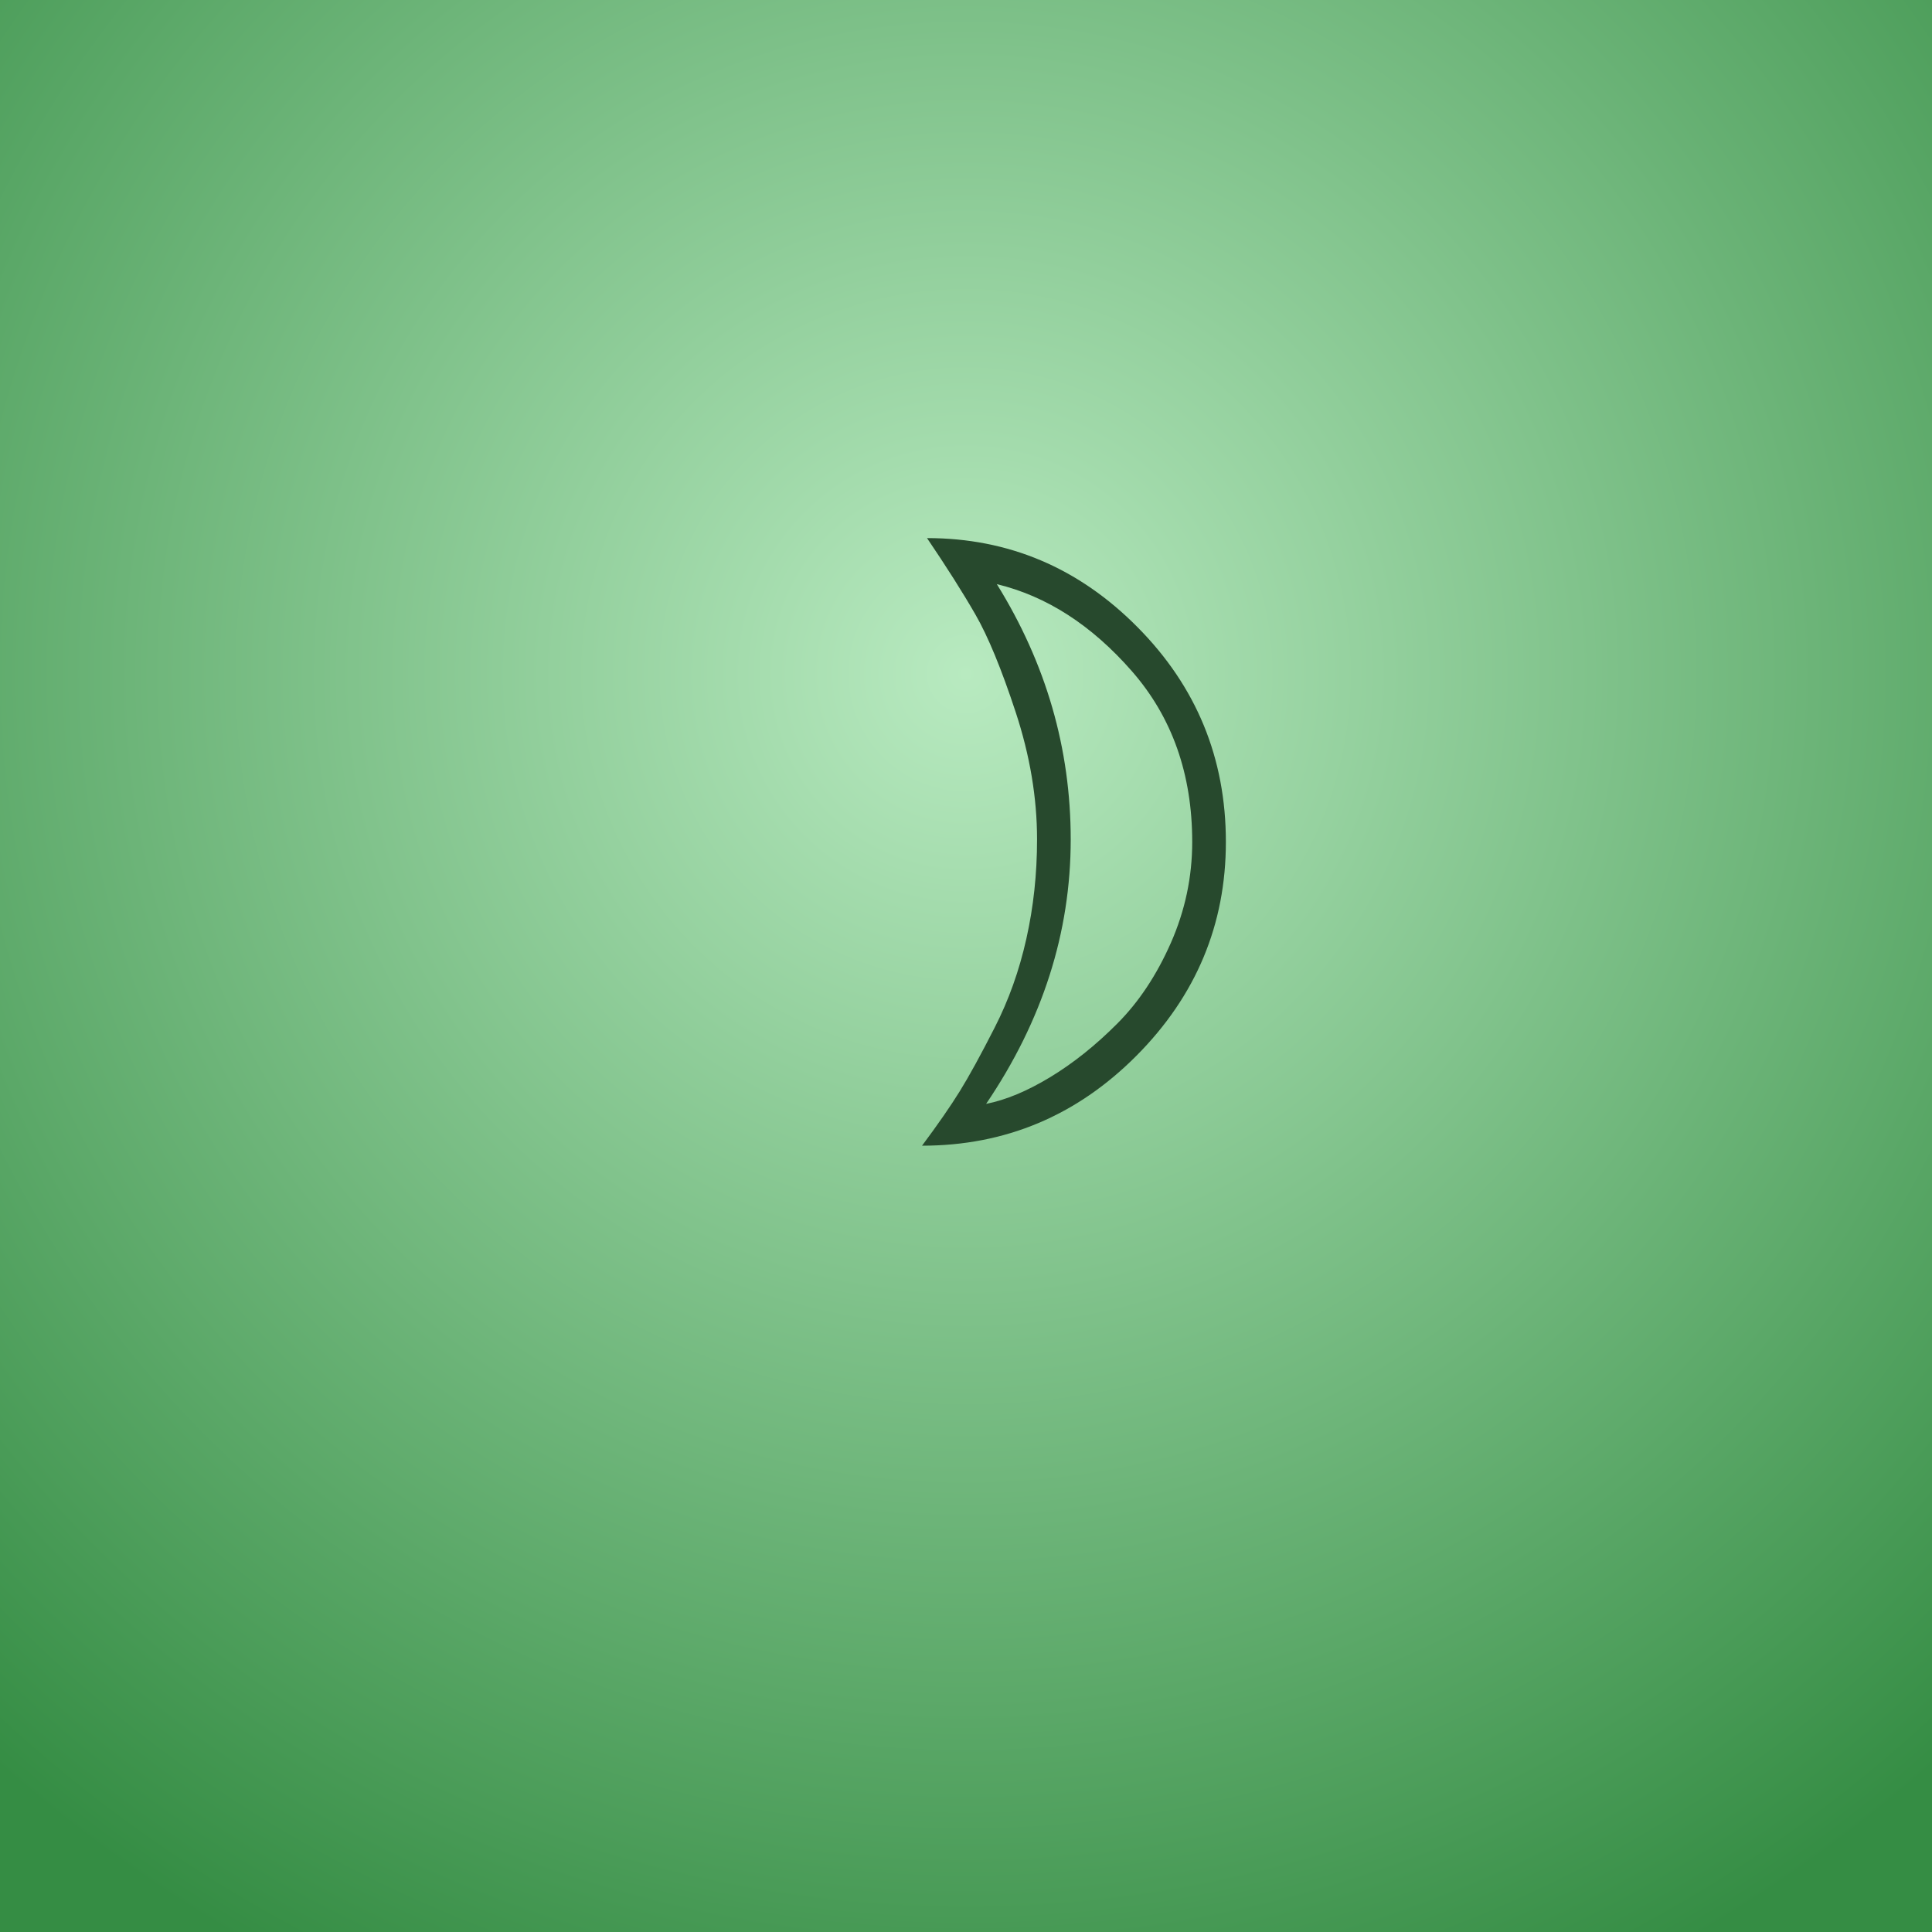
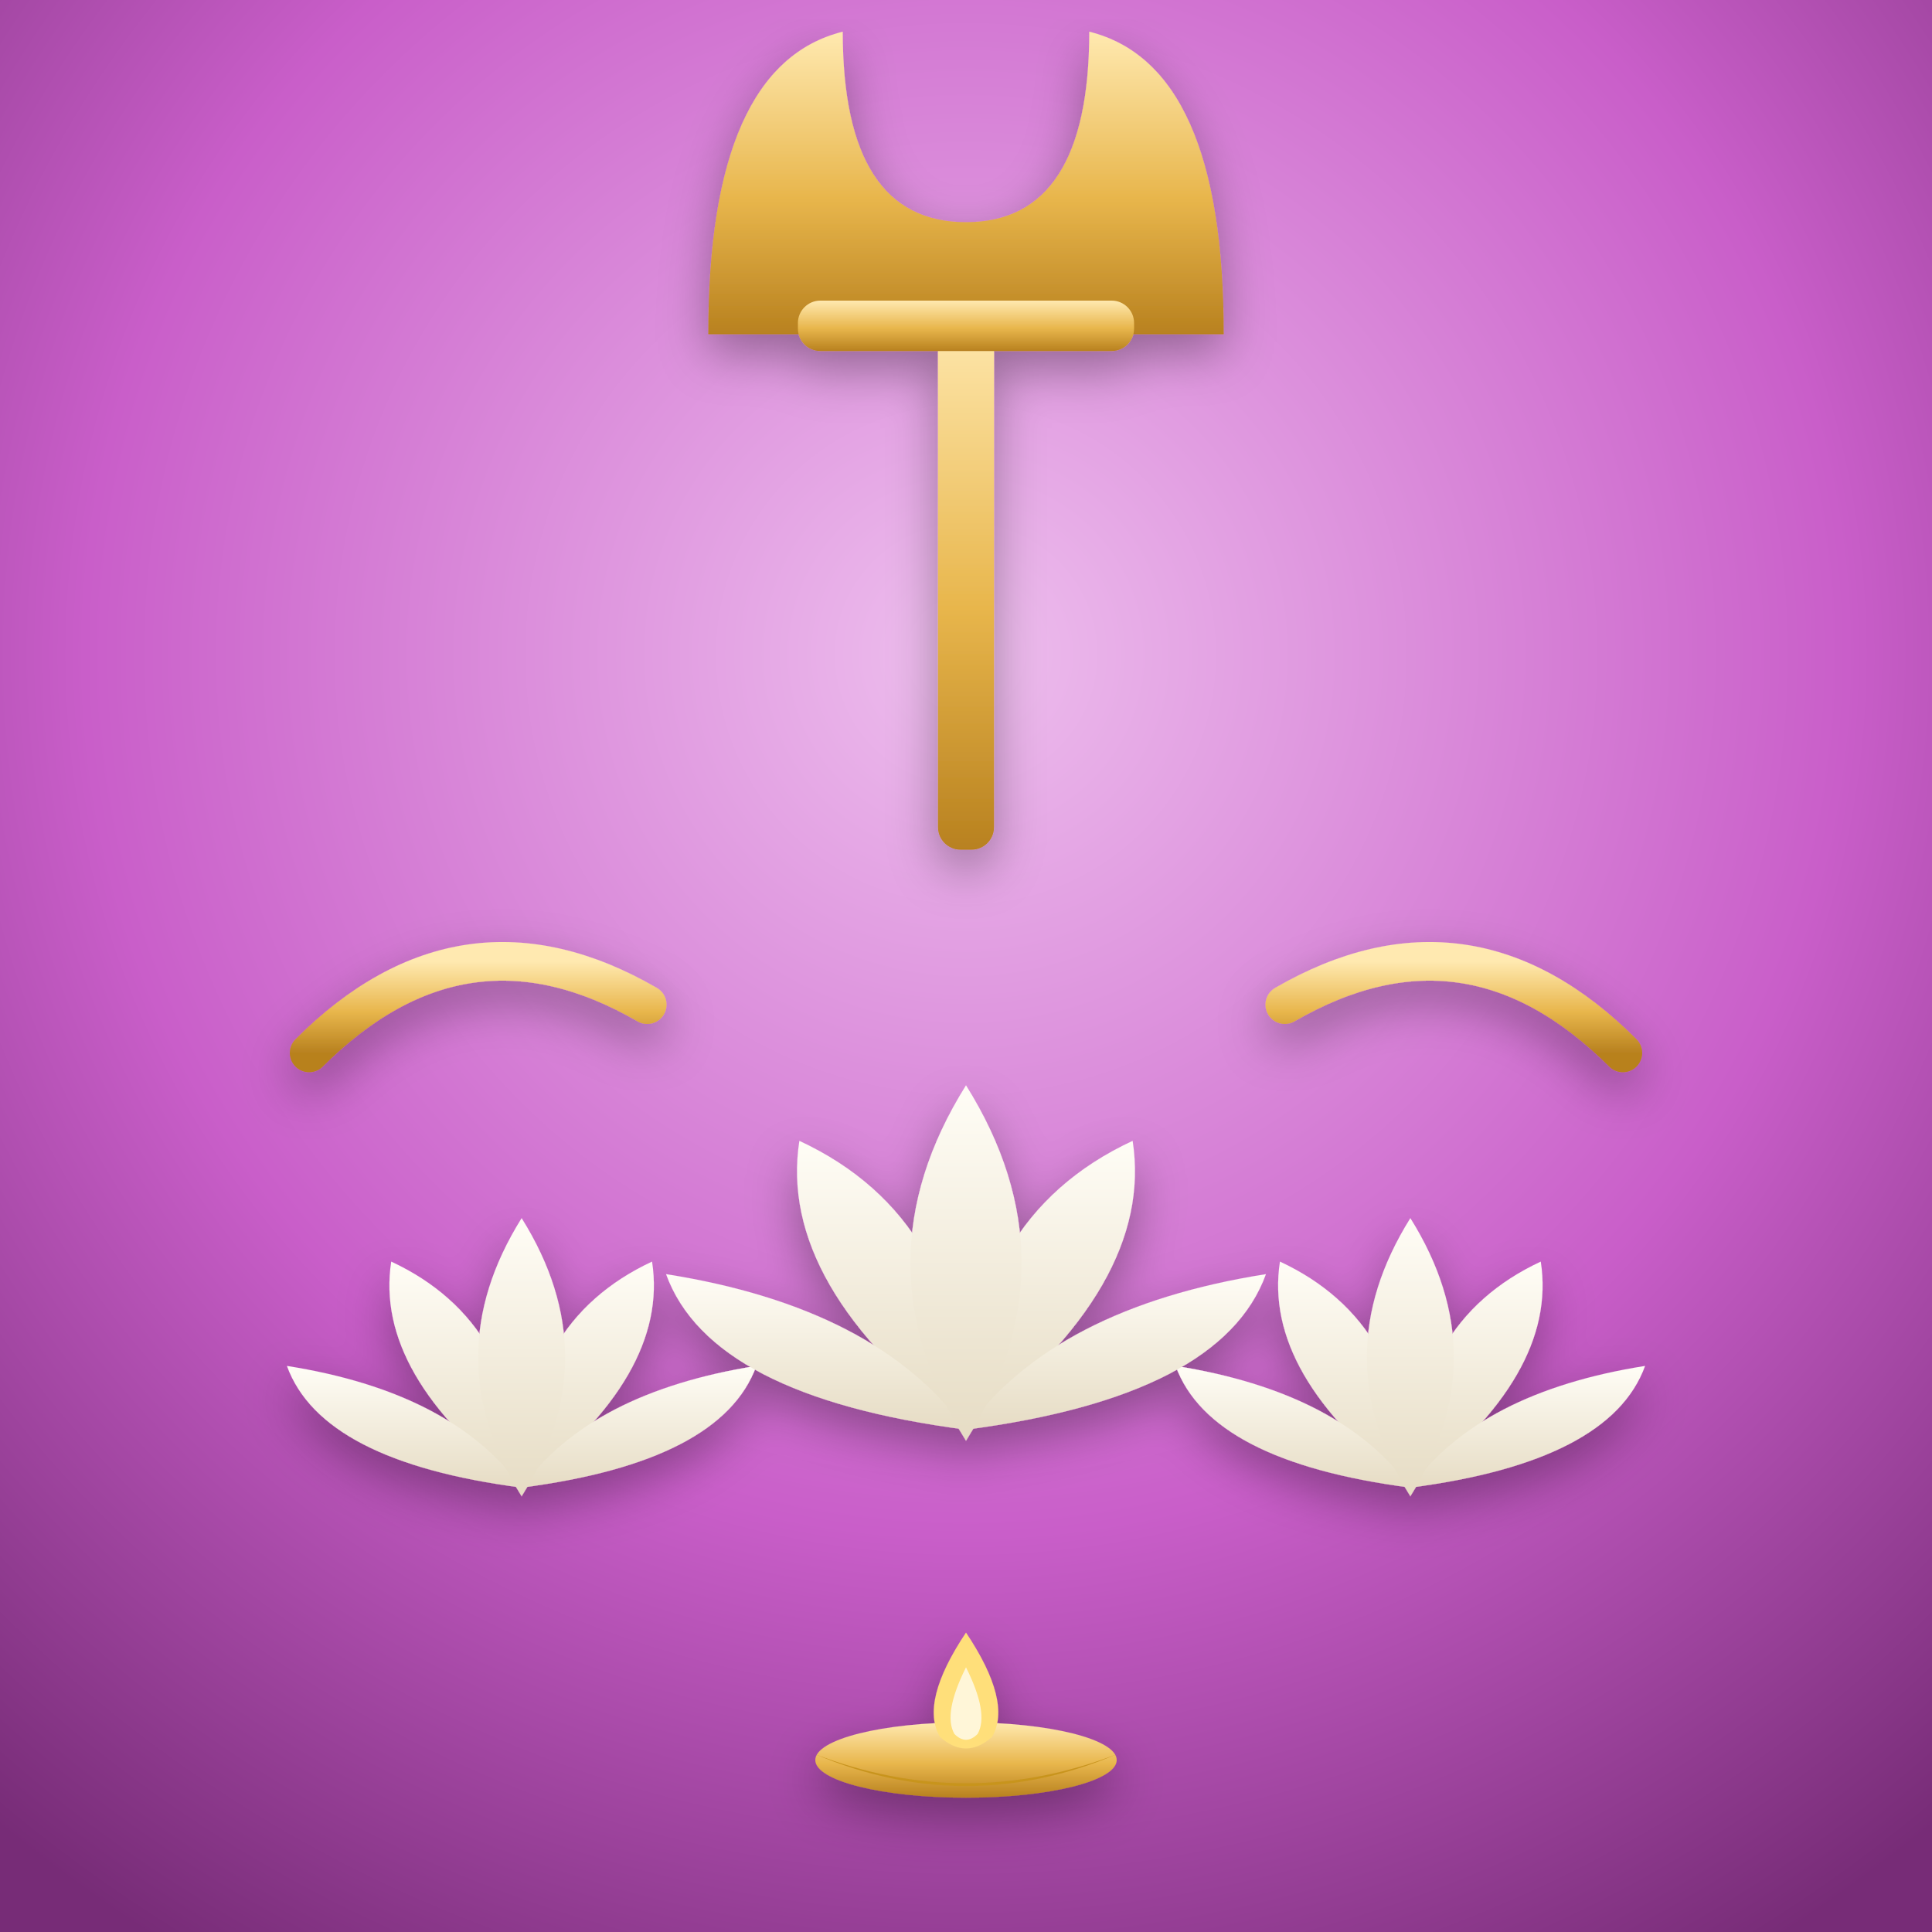
- <svg xmlns="http://www.w3.org/2000/svg" width="400" height="400" viewBox="0 0 400 400">
+ <svg xmlns="http://www.w3.org/2000/svg" width="400" height="400" viewBox="0 0 400 400" role="img" aria-label="Parvathi">
  <defs>
-     <radialGradient id="g" cx="50%" cy="35%" r="75%">
-       <stop offset="0%" stop-color="hsl(130,55%,82%)" />
-       <stop offset="100%" stop-color="hsl(130,45%,38%)" />
+     <radialGradient id="bg" cx="50%" cy="34%" r="78%">
+       <stop offset="0%" stop-color="hsl(300,58%,84%)" />
+       <stop offset="58%" stop-color="hsl(300,50%,58%)" />
+       <stop offset="100%" stop-color="hsl(300,46%,32%)" />
    </radialGradient>
+     <linearGradient id="gold" x1="0" y1="0" x2="0" y2="1">
+       <stop offset="0%" stop-color="#ffe9b0" />
+       <stop offset="55%" stop-color="#e8b64c" />
+       <stop offset="100%" stop-color="#b8811f" />
+     </linearGradient>
+     <linearGradient id="pale" x1="0" y1="0" x2="0" y2="1">
+       <stop offset="0%" stop-color="#fffdf6" />
+       <stop offset="100%" stop-color="#e6dcc4" />
+     </linearGradient>
+     <filter id="soft" x="-25%" y="-25%" width="150%" height="150%">
+       <feDropShadow dx="0" dy="4" stdDeviation="5" flood-color="#000" flood-opacity=".33" />
+     </filter>
  </defs>
-   <rect width="400" height="400" fill="url(#g)" />
-   <text x="200" y="235" font-family="Georgia,serif" font-size="170" fill="hsl(130,30%,22%)" text-anchor="middle">☽</text>
+   <rect width="400" height="400" fill="url(#bg)" />
+   <g filter="url(#soft)">
+     <g transform="translate(200 200)">
+       <g transform="translate(0 -96) scale(1.16)" fill="url(#gold)">
+         <rect x="-5" y="-34" width="10" height="96" rx="4" />
+         <path d="M-46 -30 Q-46 -78 -22 -84 Q-22 -50 0 -50 Q22 -50 22 -84 Q46 -78 46 -30 Z" />
+         <rect x="-30" y="-36" width="60" height="9" rx="4" />
+       </g>
+       <g fill="none" stroke="url(#gold)" stroke-width="8" stroke-linecap="round">
+         <path d="M-136 18 Q-104 -14 -66 8" />
+         <path d="M136 18 Q104 -14 66 8" />
+       </g>
+       <g transform="translate(-92 108) scale(0.9)" fill="url(#pale)">
+         <path d="M0 0 Q-34 -26 -30 -52 Q0 -38 0 0Z" />
+         <path d="M0 0 Q34 -26 30 -52 Q0 -38 0 0Z" />
+         <path d="M0 0 Q-46 -6 -54 -28 Q-16 -22 0 0Z" />
+         <path d="M0 0 Q46 -6 54 -28 Q16 -22 0 0Z" />
+         <path d="M0 2 Q-20 -30 0 -62 Q20 -30 0 2Z" />
+       </g>
+       <g transform="translate(92 108) scale(0.9)" fill="url(#pale)">
+         <path d="M0 0 Q-34 -26 -30 -52 Q0 -38 0 0Z" />
+         <path d="M0 0 Q34 -26 30 -52 Q0 -38 0 0Z" />
+         <path d="M0 0 Q-46 -6 -54 -28 Q-16 -22 0 0Z" />
+         <path d="M0 0 Q46 -6 54 -28 Q16 -22 0 0Z" />
+         <path d="M0 2 Q-20 -30 0 -62 Q20 -30 0 2Z" />
+       </g>
+       <g transform="translate(0 96) scale(1.15)" fill="url(#pale)">
+         <path d="M0 0 Q-34 -26 -30 -52 Q0 -38 0 0Z" />
+         <path d="M0 0 Q34 -26 30 -52 Q0 -38 0 0Z" />
+         <path d="M0 0 Q-46 -6 -54 -28 Q-16 -22 0 0Z" />
+         <path d="M0 0 Q46 -6 54 -28 Q16 -22 0 0Z" />
+         <path d="M0 2 Q-20 -30 0 -62 Q20 -30 0 2Z" />
+       </g>
+       <g transform="translate(0 156) scale(0.6)">
+         <ellipse cx="0" cy="14" rx="52" ry="13" fill="url(#gold)" />
+         <path d="M-52 12 Q0 34 52 12 Q26 22 0 22 Q-26 22 -52 12Z" fill="#c8941f" />
+         <path d="M0 -30 Q16 -6 9 6 Q0 14 -9 6 Q-16 -6 0 -30Z" fill="#ffdf7a" />
+         <path d="M0 -18 Q8 -2 4 5 Q0 9 -4 5 Q-8 -2 0 -18Z" fill="#fff6d8" />
+       </g>
+     </g>
+   </g>
</svg>
